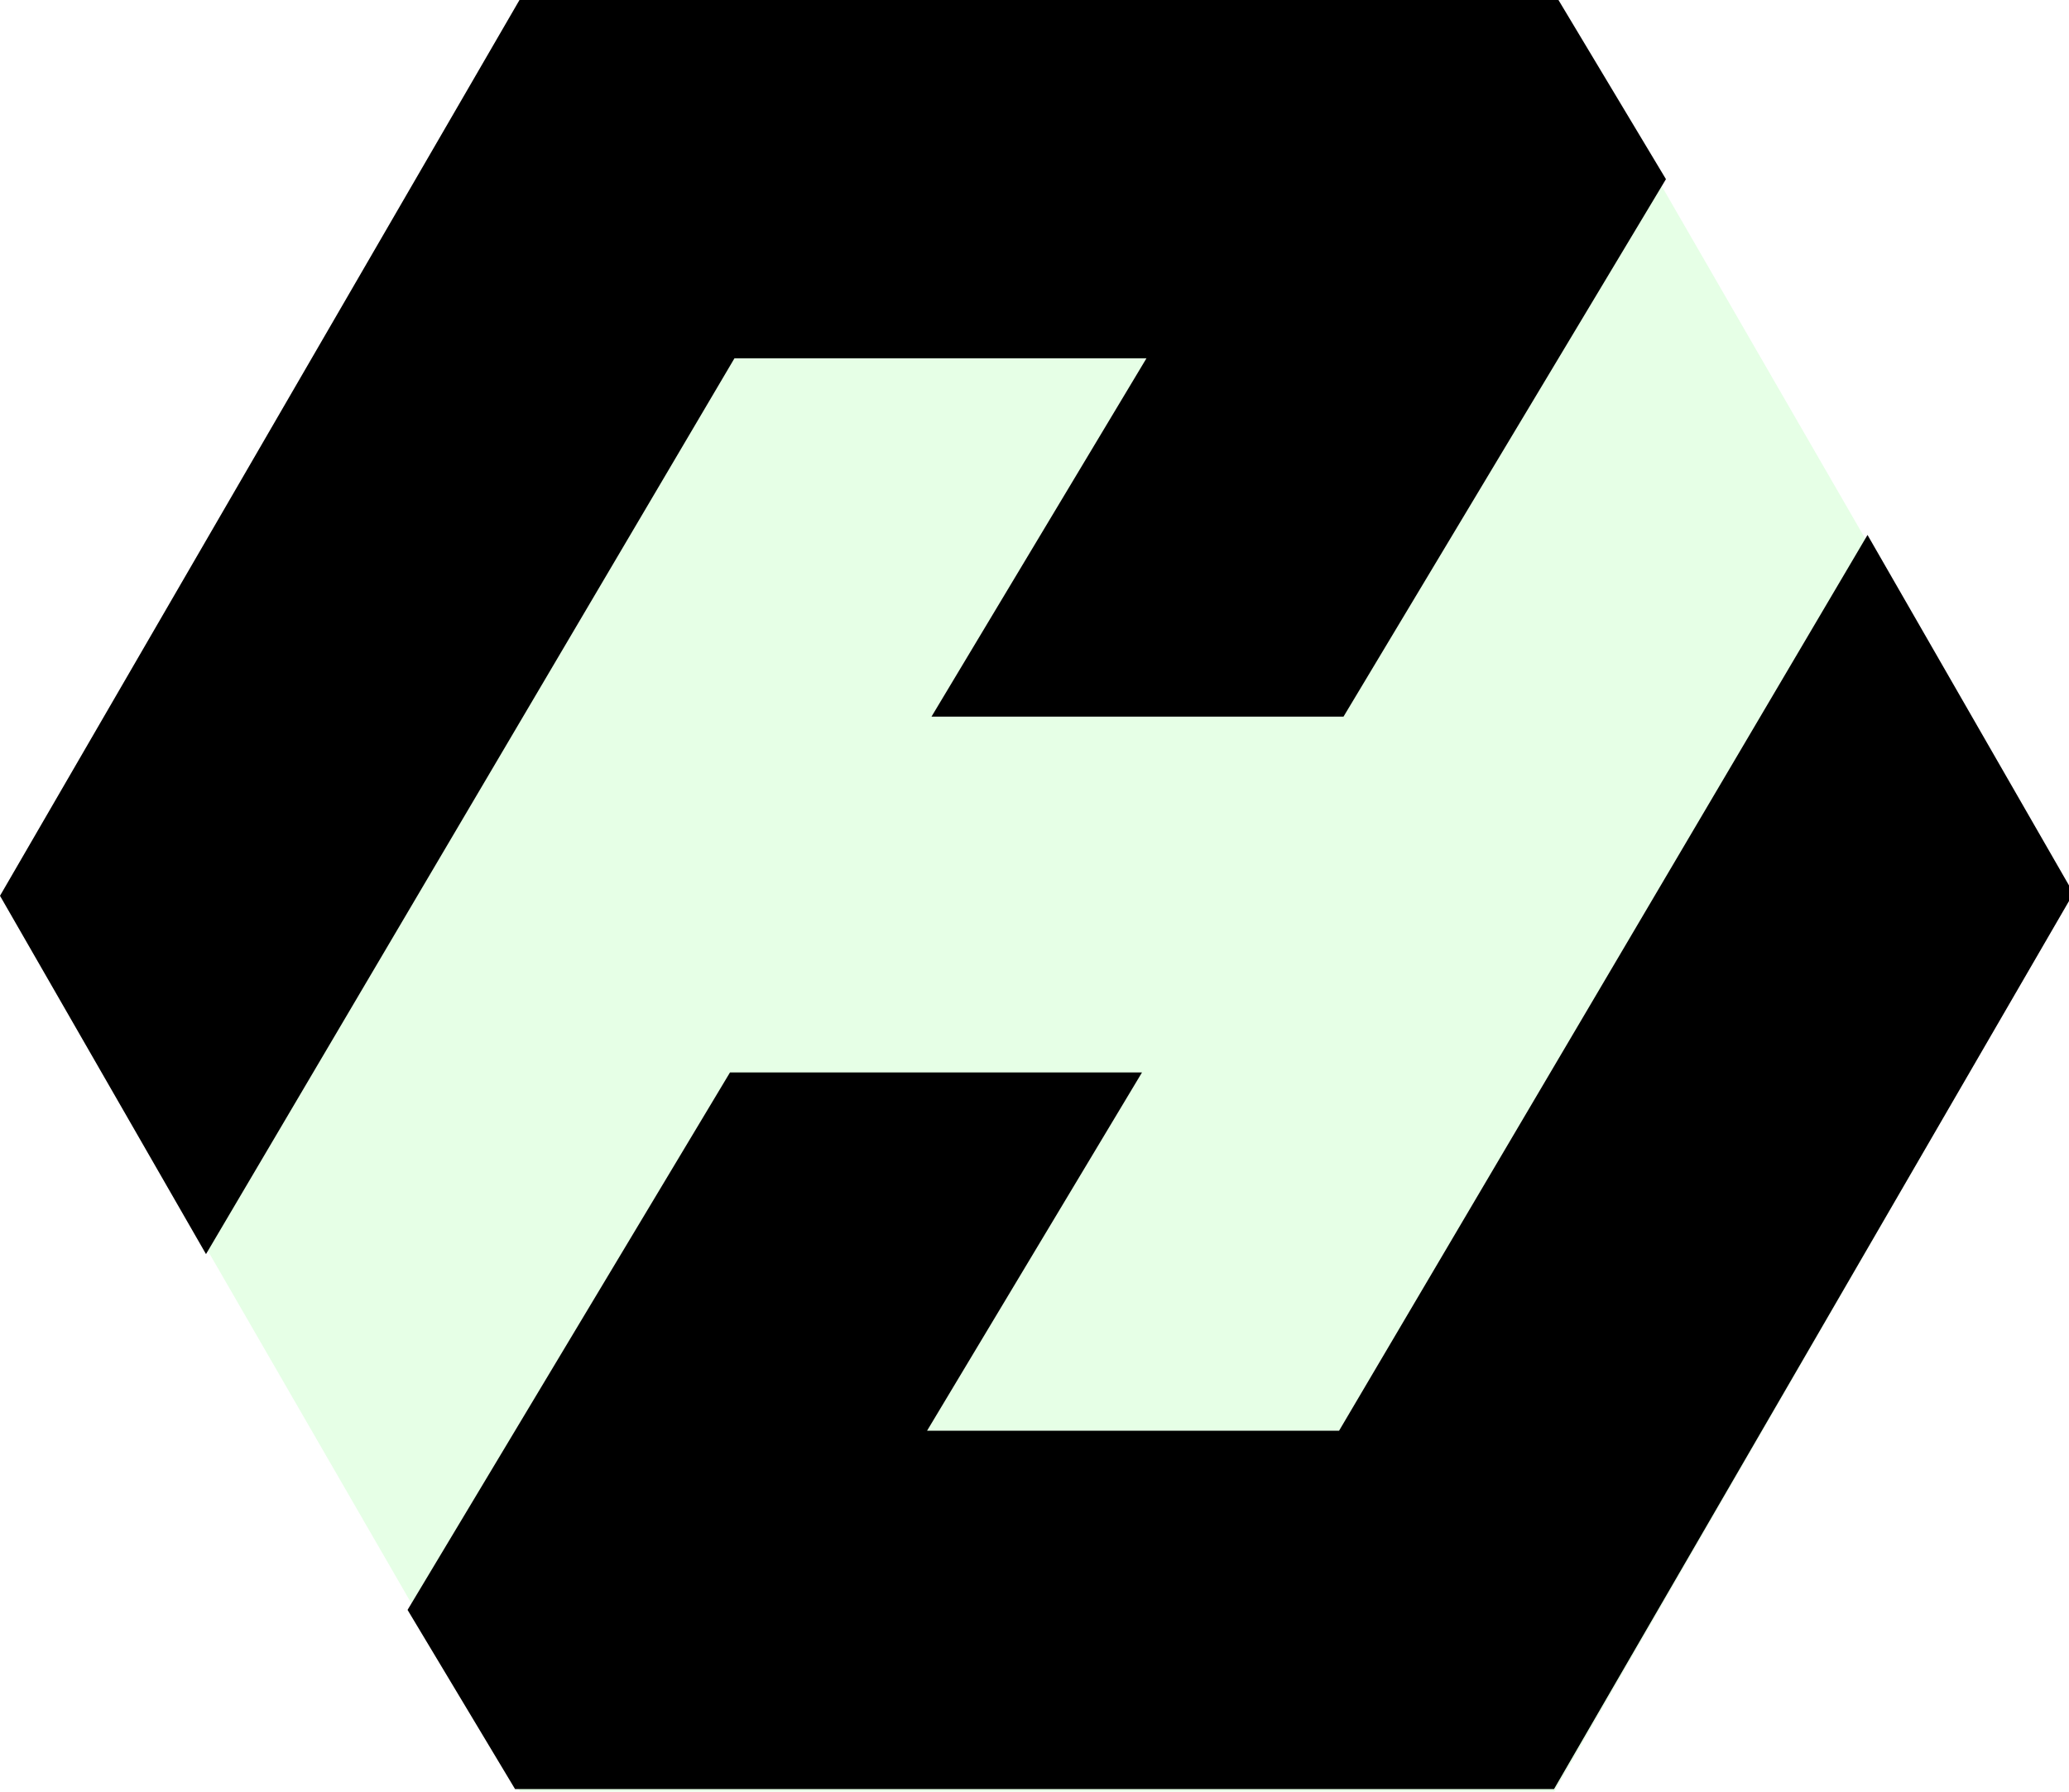
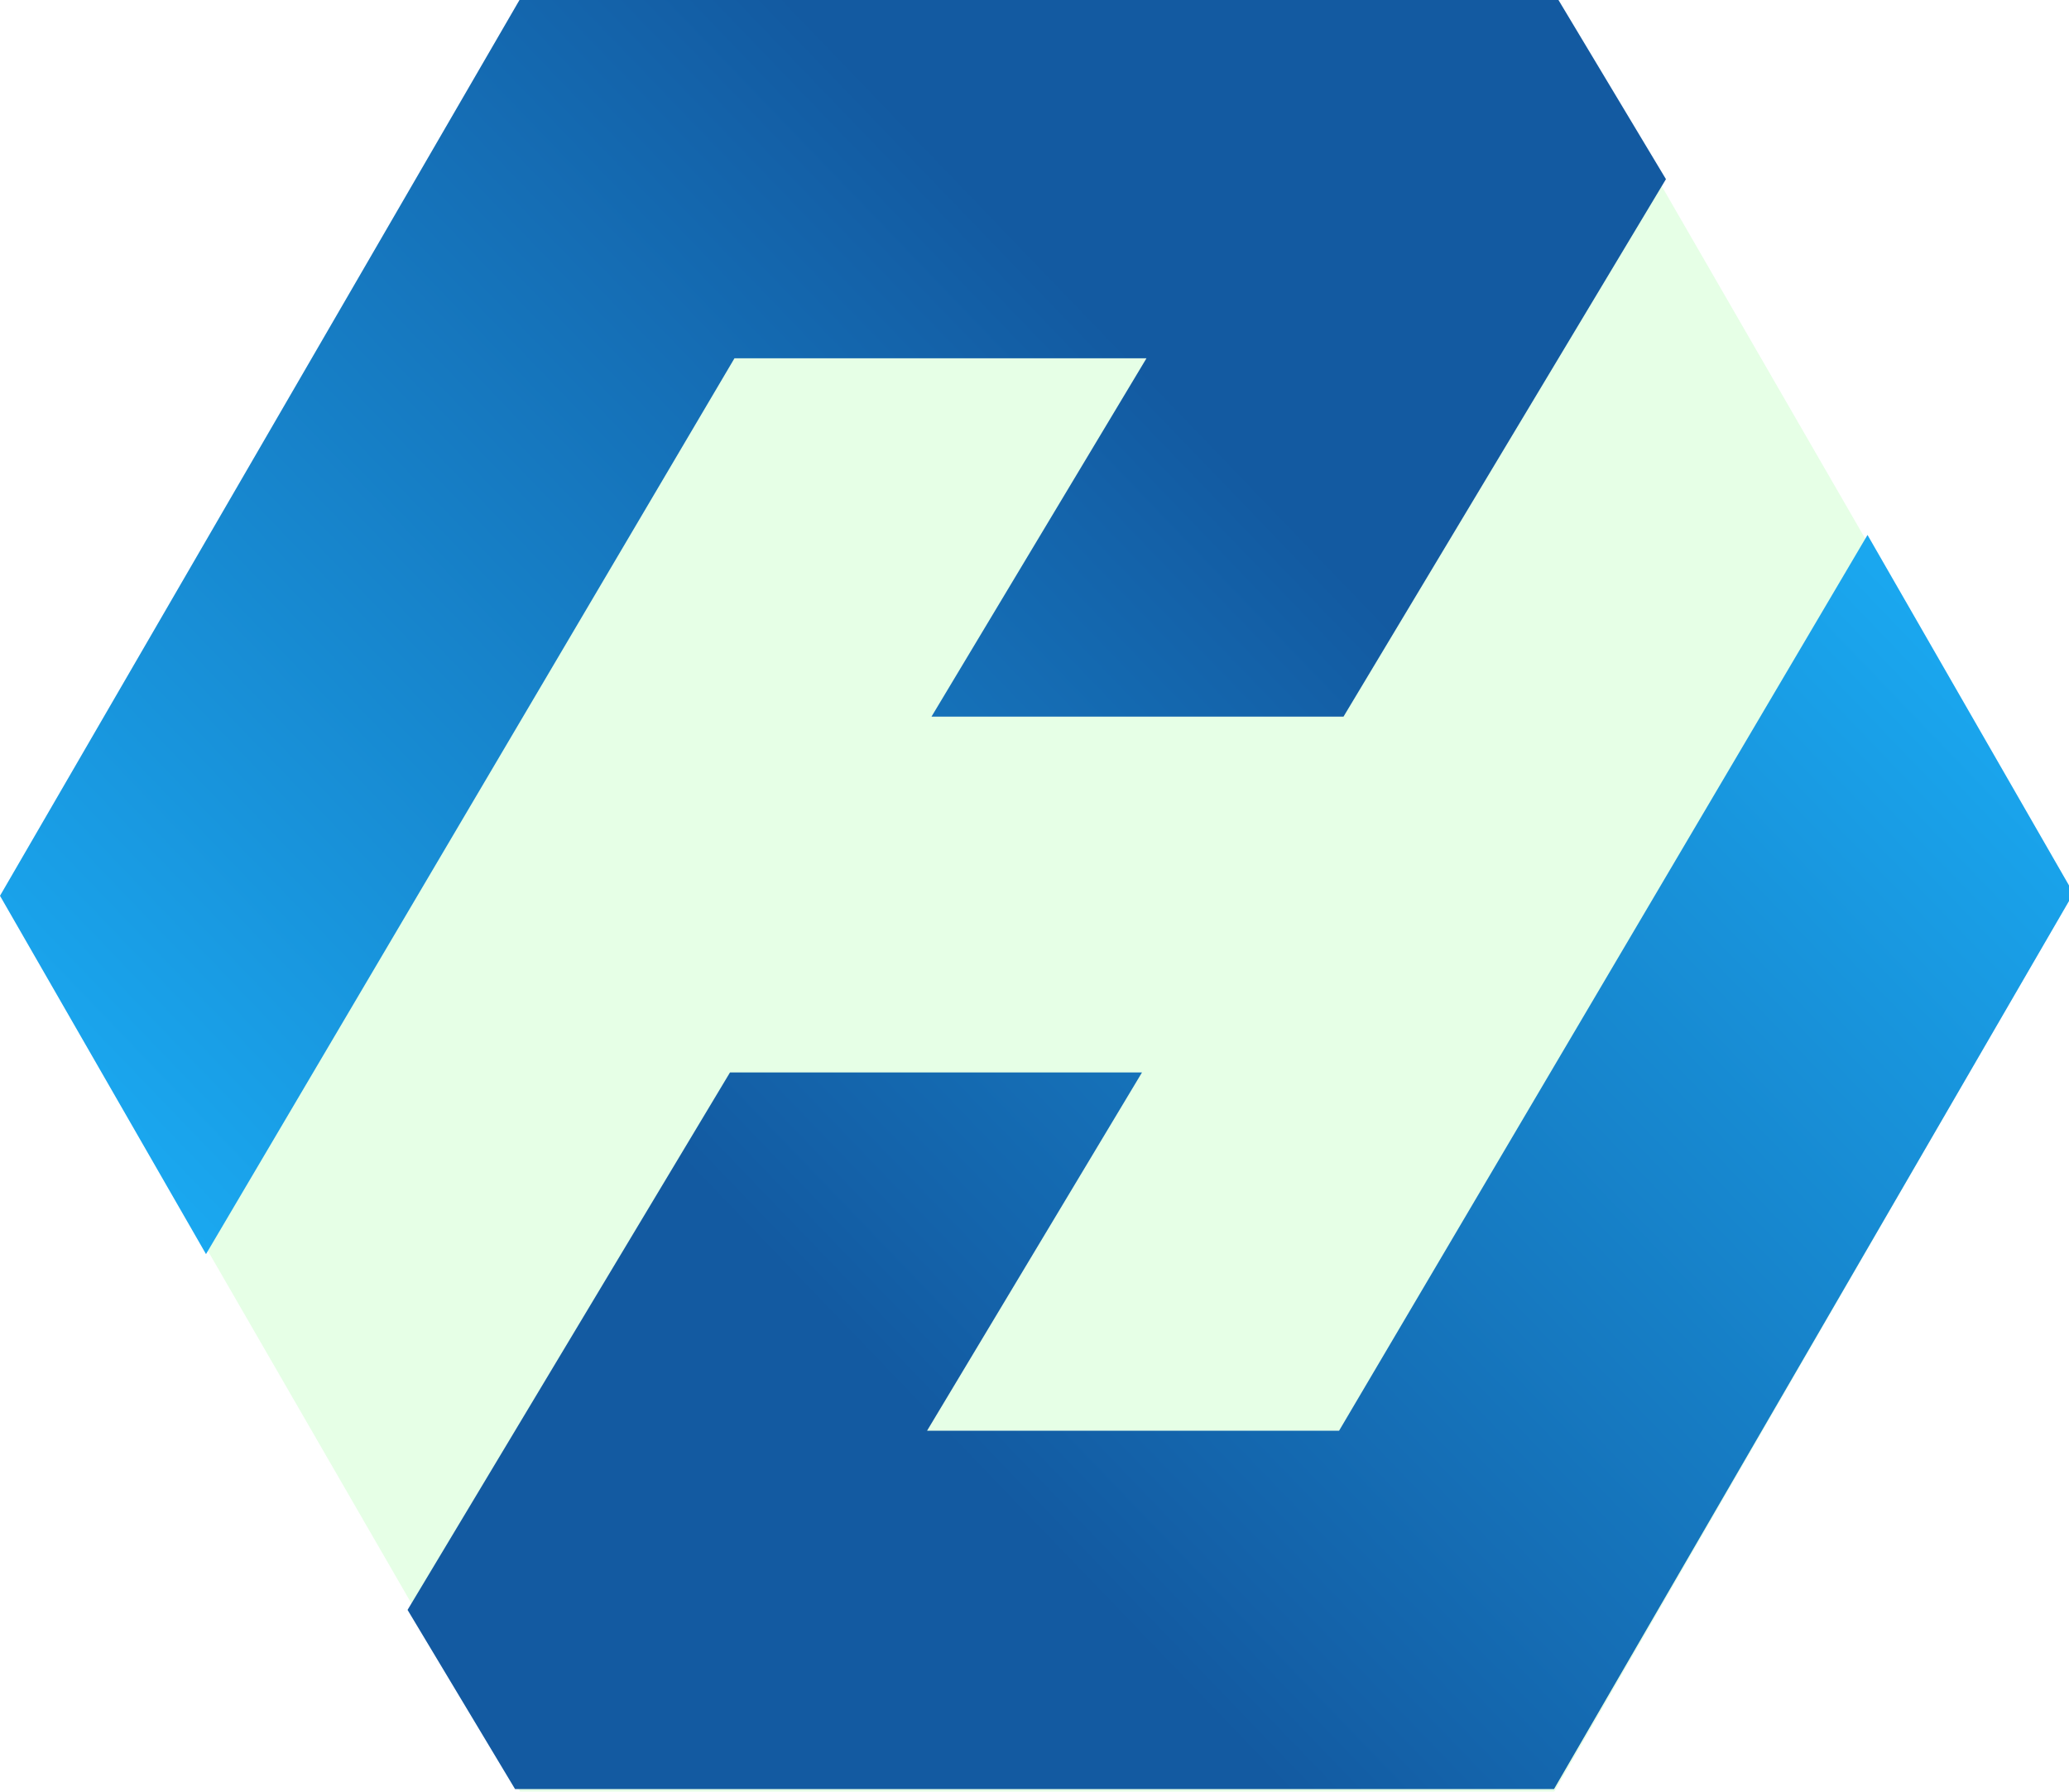
<svg xmlns="http://www.w3.org/2000/svg" xmlns:xlink="http://www.w3.org/1999/xlink" width="115.5mm" height="100mm" viewBox="0 0 409.252 354.331" id="svg4192" version="1.1">
-   <defs id="defs4194" />
+   <defs id="defs4194">
+     <linearGradient id="linearGradient4491">
+       <stop style="stop-color:#135aa1;stop-opacity:1" offset="0" id="stop4487" />
+       <stop style="stop-color:#1aa8f0;stop-opacity:1" offset="1" id="stop4489" />
+     </linearGradient>
+     <linearGradient xlink:href="#linearGradient4491" id="linearGradient4880" gradientUnits="userSpaceOnUse" x1="224.453" y1="70.866" x2="40.337" y2="248.032" />
+   </defs>
  <g id="layer1" transform="translate(0.5776813,-308.2677)" style="opacity:0.107">
    <path style="opacity:1;fill:#00ff00;fill-opacity:0.941;fill-rule:evenodd;stroke:none" id="path4786" d="m 0,485.433 102.286,-177.165 204.573,-10e-6 102.286,177.165 -102.286,177.165 -204.573,10e-6 z" />
  </g>
  <g id="layer2" transform="translate(0.5776813,-2.3712756e-5)">
-     <path style="fill:#000000;fill-opacity:1;fill-rule:evenodd;stroke:none;stroke-width:5;stroke-linecap:butt;stroke-linejoin:round;stroke-miterlimit:4;stroke-dasharray:none;stroke-opacity:1" d="M -0.578,177.165 102.178,3.4045479e-5 l 205.512,0 L 328.95,35.433 265.17,141.732 l -81.496,0 42.52,-70.866 -81.496,0 L 40.17,248.032 Z" id="path4791" />
+     <path style="fill:url(#linearGradient4880);fill-opacity:1;fill-rule:evenodd;stroke:none;stroke-width:5;stroke-linecap:butt;stroke-linejoin:round;stroke-miterlimit:4;stroke-dasharray:none;stroke-opacity:1" d="M -0.578,177.165 102.178,3.4045479e-5 l 205.512,0 L 328.95,35.433 265.17,141.732 l -81.496,0 42.52,-70.866 -81.496,0 L 40.17,248.032 Z" id="path4791" />
    <use x="0" y="0" xlink:href="#path4791" id="use4793" transform="matrix(-1,0,0,-1,408.9888,353.8307)" width="100%" height="100%" />
  </g>
</svg>
